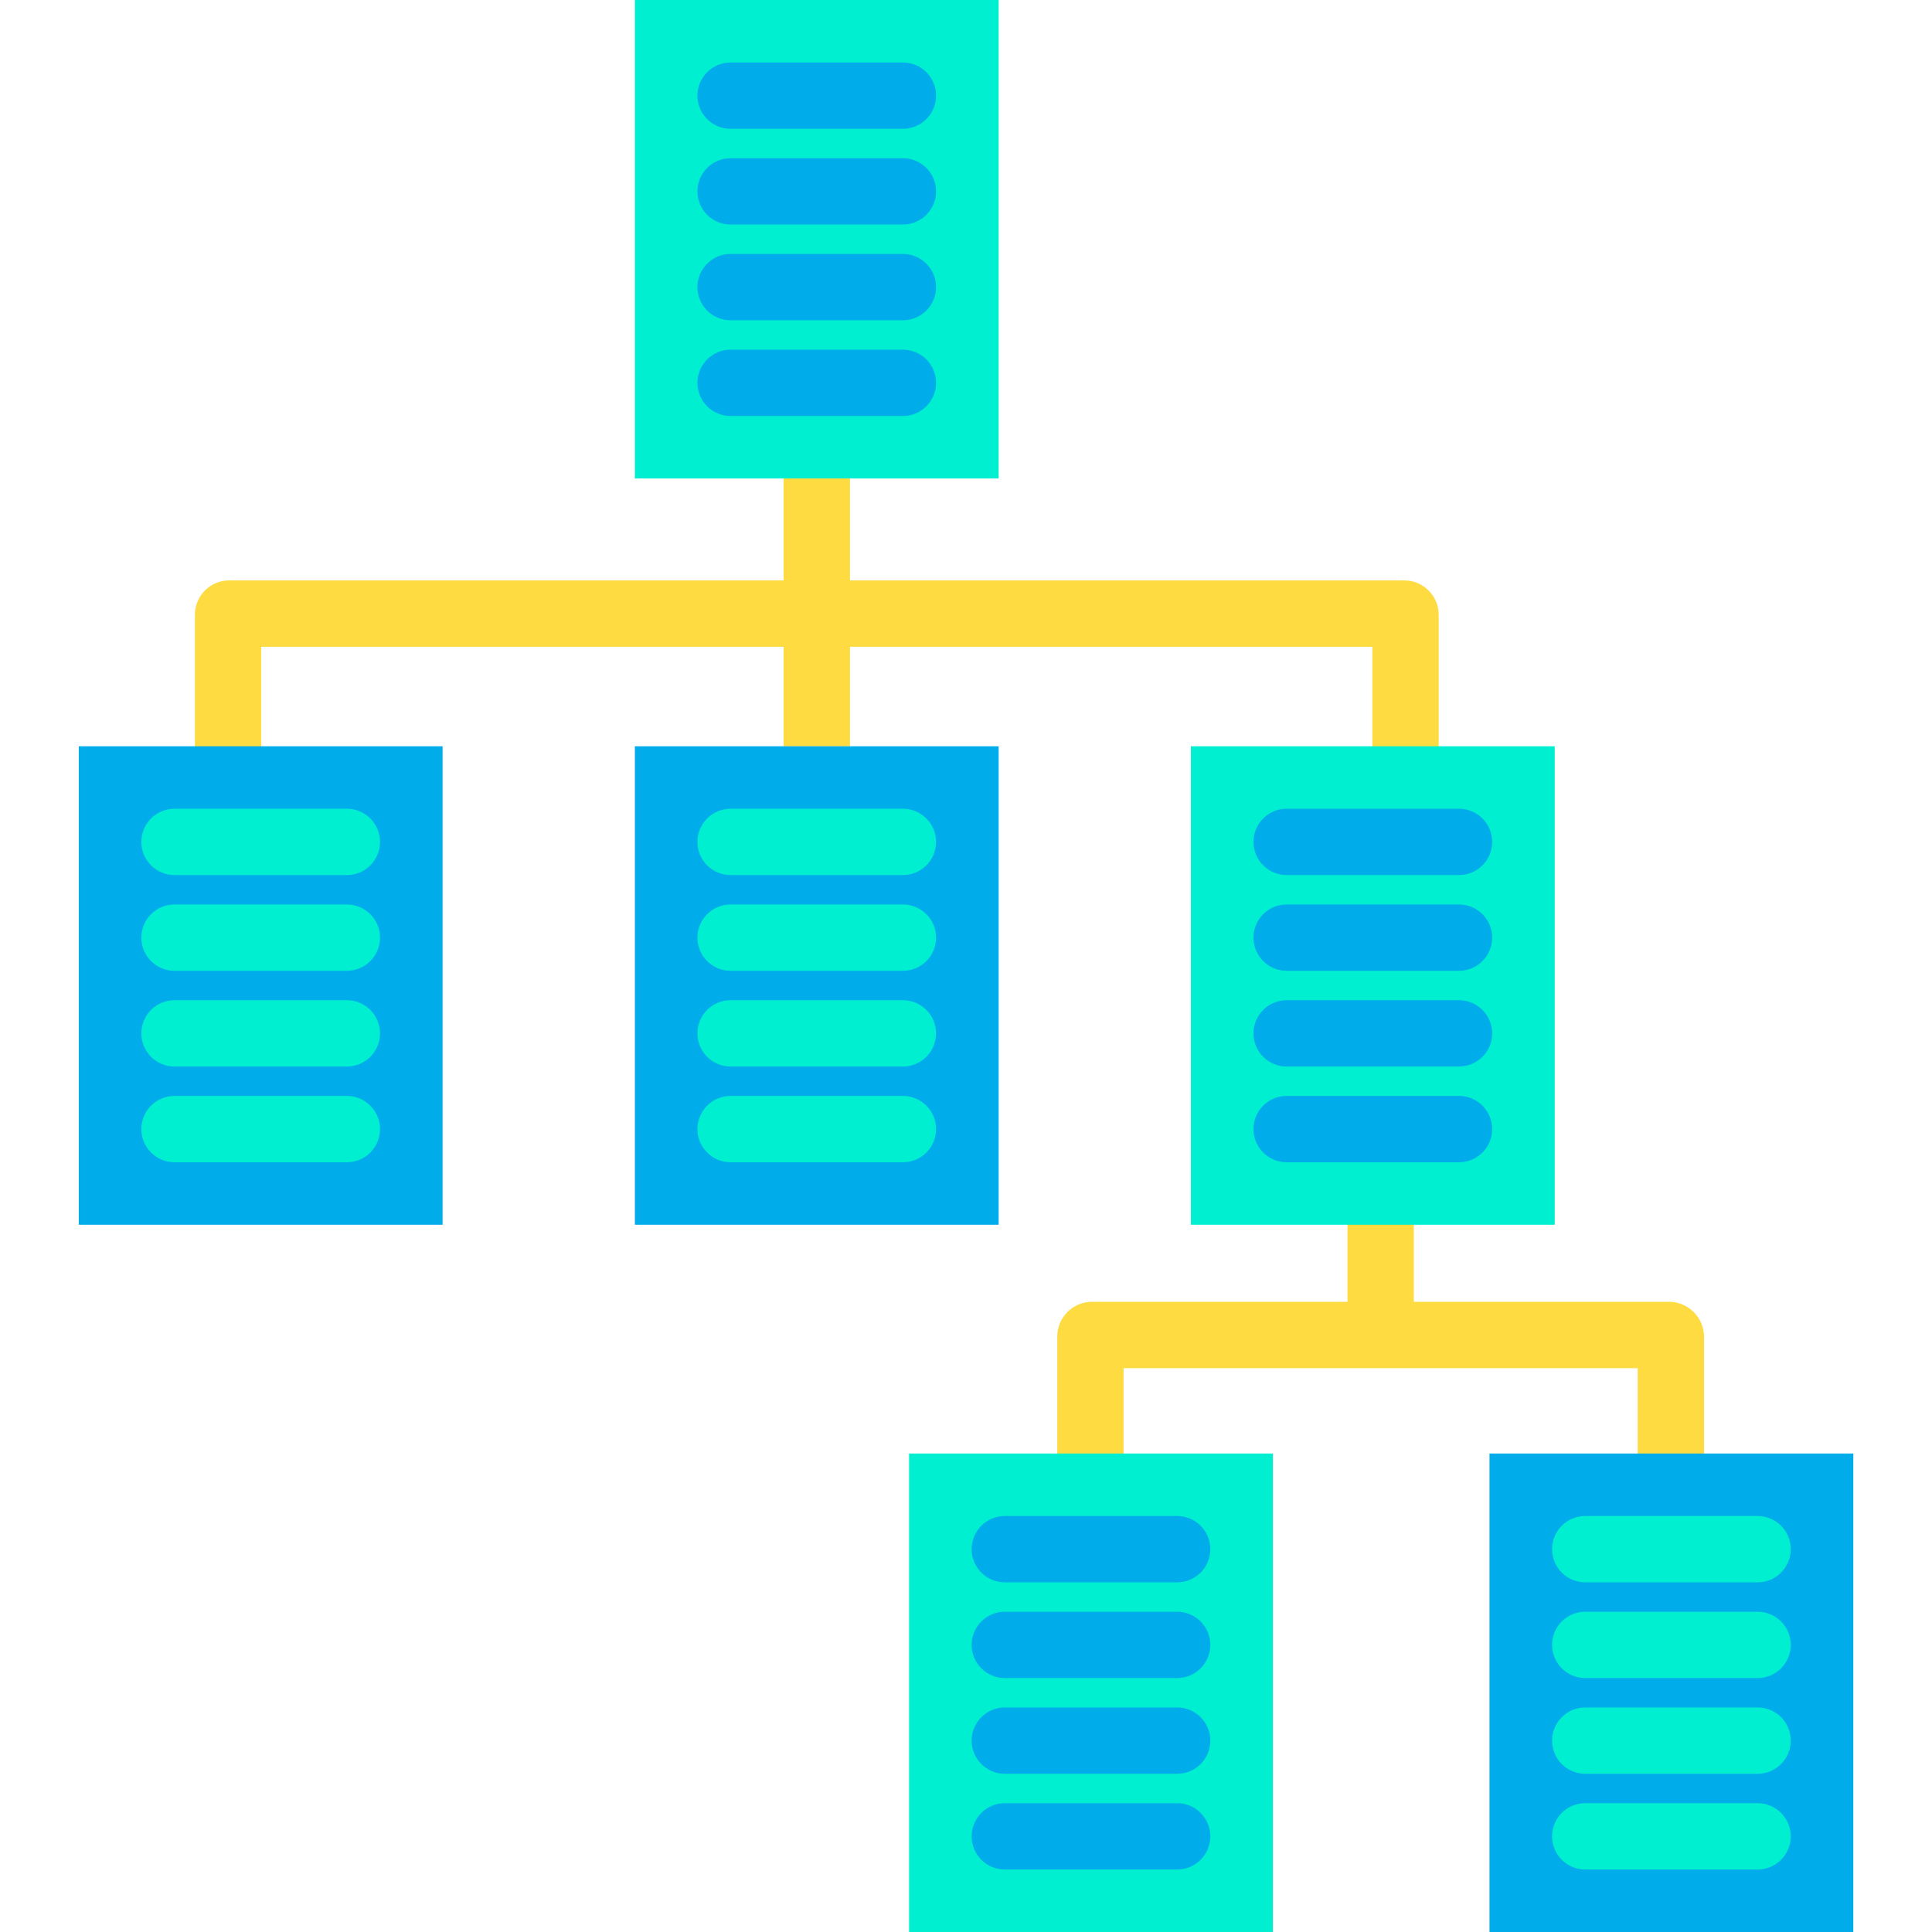
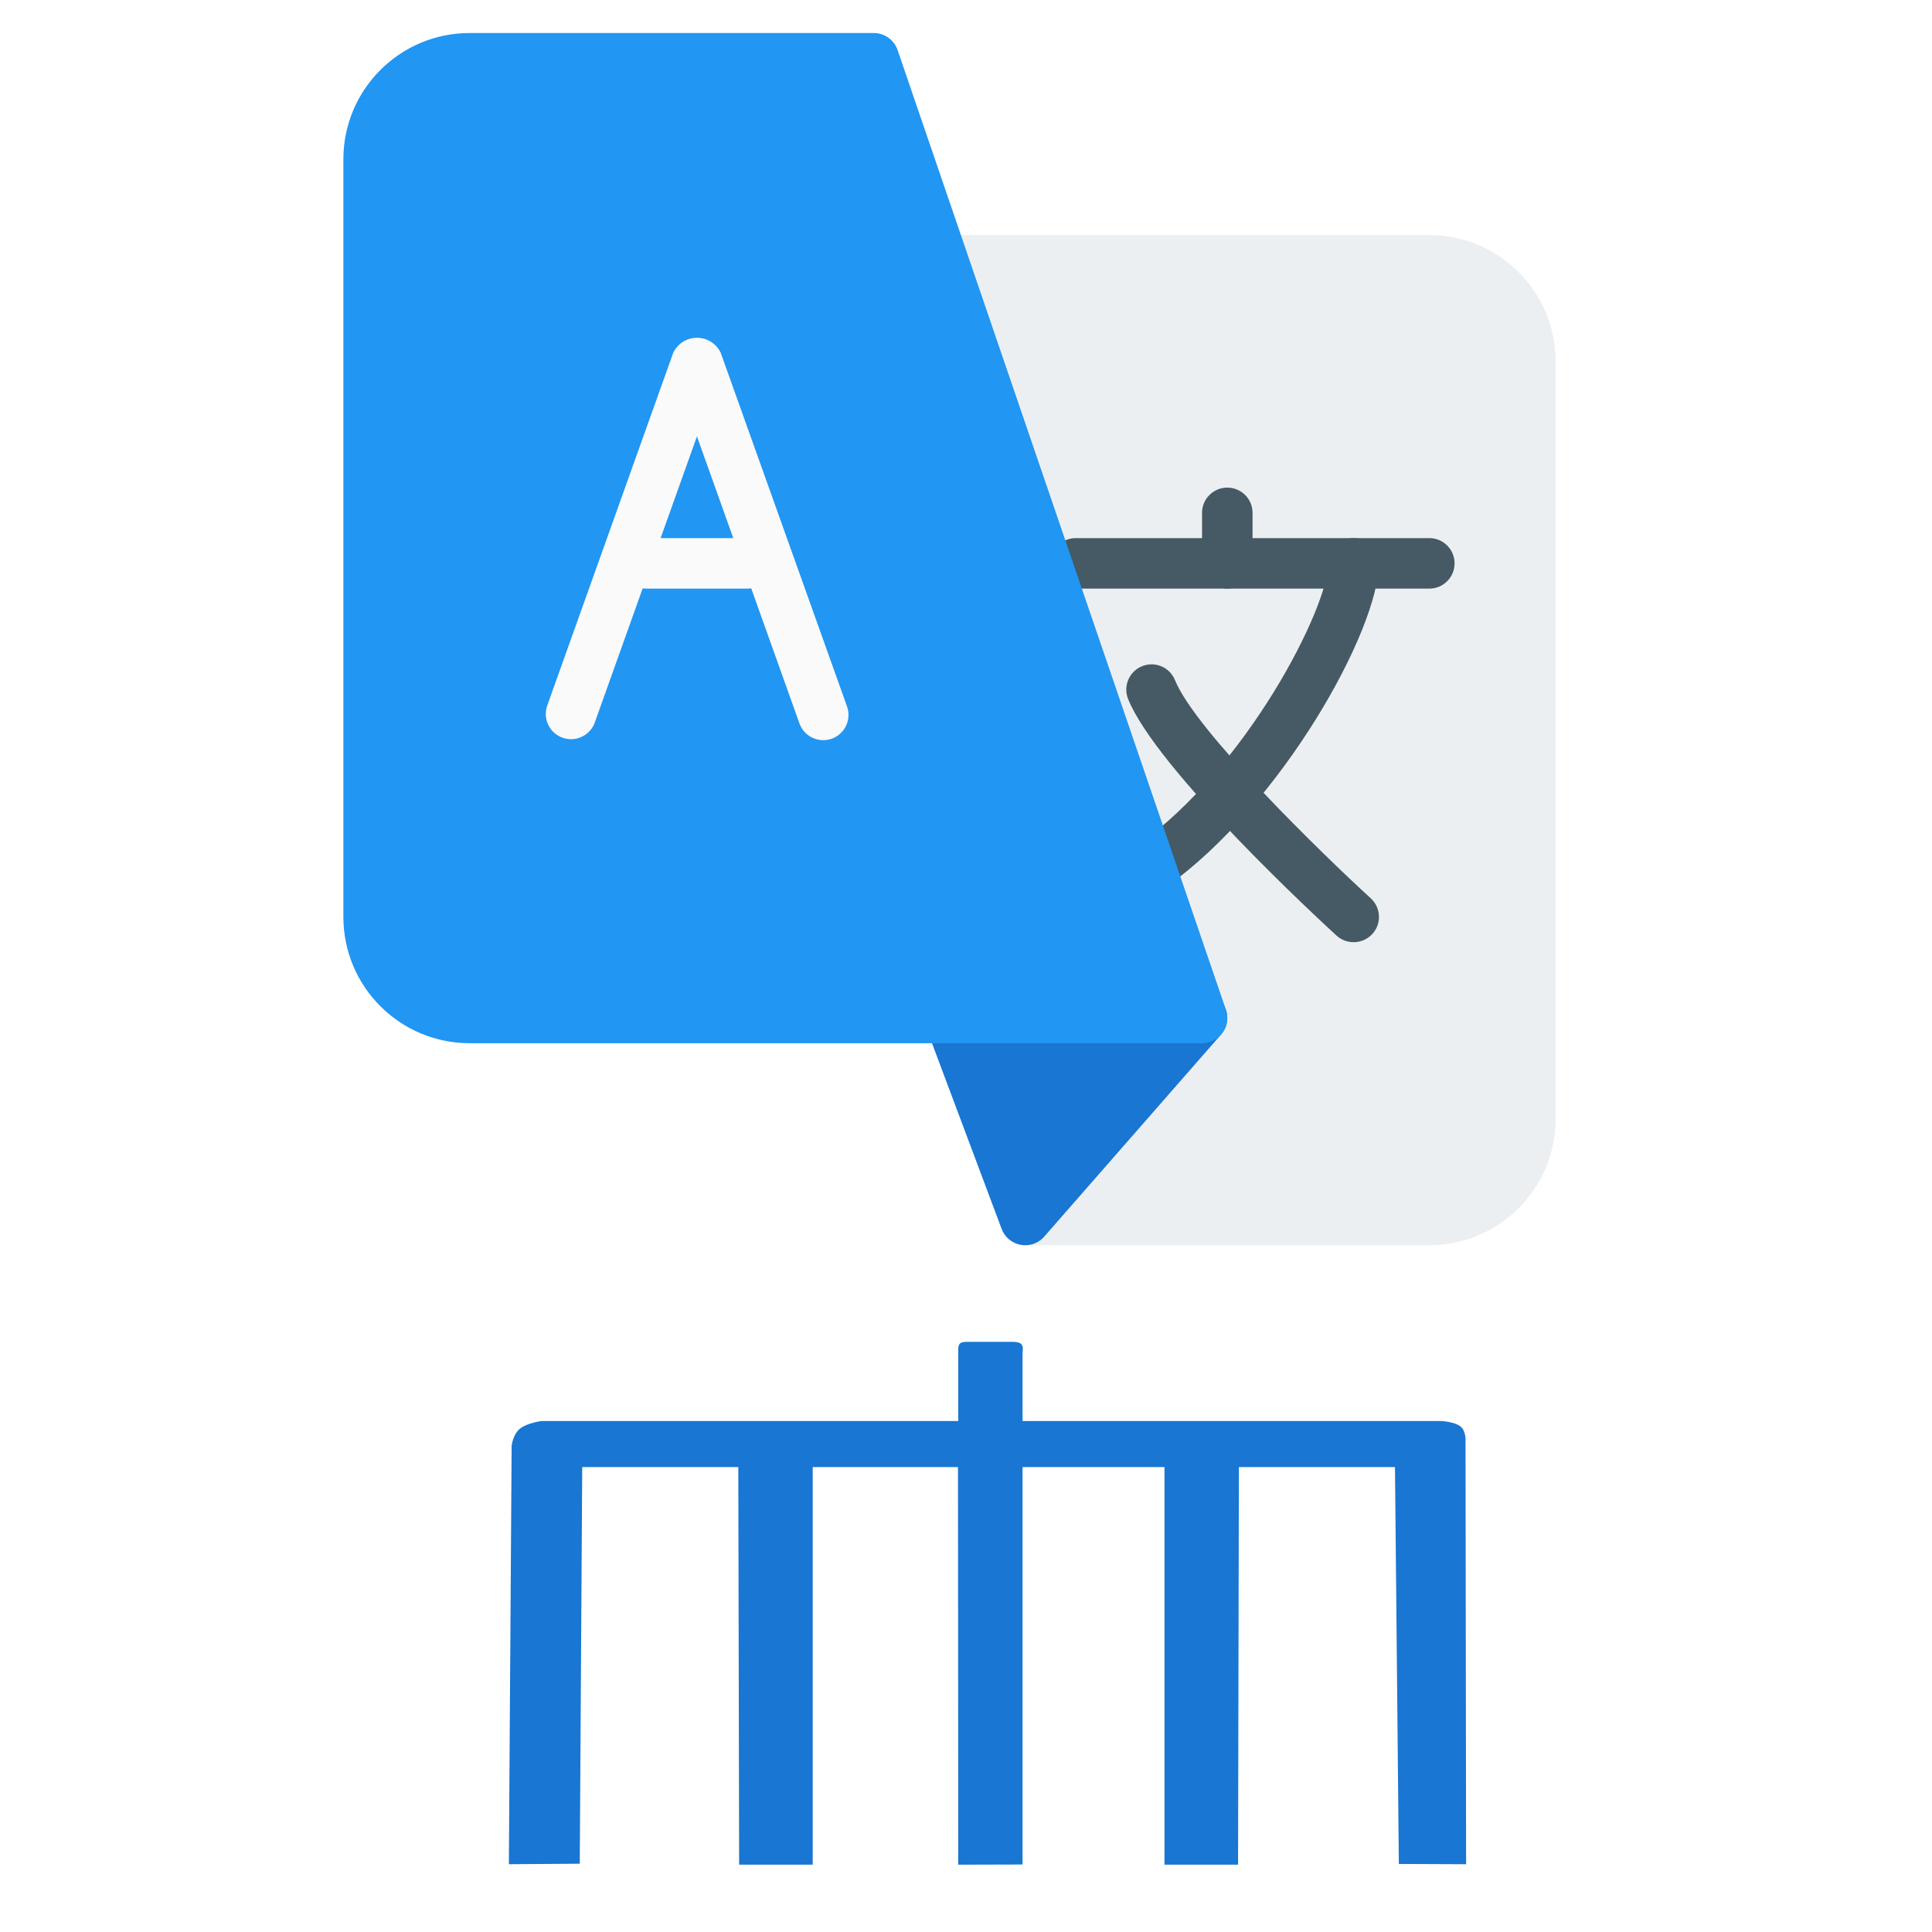
- <svg xmlns="http://www.w3.org/2000/svg" height="466pt" viewBox="-19 0 466 466" width="466pt">
-   <path d="m319.672 140h-133.66v-25h-16v25h-133.684c-4.48-.023-8.168 3.52-8.316 8v33h16v-25h126v24h16v-24h126v25h16v-33c-.164-4.48-3.855-8.023-8.34-8zm0 0" fill="#fedb41" />
-   <path d="m383.809 314h-61.797v-19h-16v19h-61.871c-4.508.145-8.094 3.82-8.129 8.328v33.672h16v-26h124v24h16v-31.672c-.07-4.52-3.68-8.188-8.203-8.328zm0 0" fill="#fedb41" />
-   <path d="m340.27 350.59h87.75v115.41h-87.75zm0 0" fill="#00acea" />
-   <path d="m319.672 180h36.328v115.41h-87.75v-115.41zm0 0" fill="#00efd1" />
-   <path d="m200.27 350.59h87.75v115.41h-87.75zm0 0" fill="#00efd1" />
-   <path d="m221.879 180v115.41h-87.75v-115.41zm0 0" fill="#00acea" />
-   <path d="m178.012 115.41h-43.883v-115.41h87.75v115.41zm0 0" fill="#00efd1" />
-   <path d="m36.328 180h51.422v115.41h-87.75v-115.41zm0 0" fill="#00acea" />
-   <path d="m198.781 31.07h-41.562c-4.418 0-8-3.582-8-8 0-4.418 3.582-8 8-8h41.562c4.418 0 8 3.582 8 8 0 4.418-3.582 8-8 8zm0 0" fill="#00acea" />
-   <path d="m198.781 54.16h-41.562c-4.418 0-8-3.582-8-8 0-4.418 3.582-8 8-8h41.562c4.418 0 8 3.582 8 8 0 4.418-3.582 8-8 8zm0 0" fill="#00acea" />
-   <path d="m198.781 77.25h-41.562c-4.418 0-8-3.582-8-8s3.582-8 8-8h41.562c4.418 0 8 3.582 8 8s-3.582 8-8 8zm0 0" fill="#00acea" />
-   <path d="m198.781 100.34h-41.562c-4.418 0-8-3.582-8-8 0-4.418 3.582-8 8-8h41.562c4.418 0 8 3.582 8 8 0 4.418-3.582 8-8 8zm0 0" fill="#00acea" />
-   <g fill="#00efd1">
-     <path d="m198.781 211.07h-41.562c-4.418 0-8-3.582-8-8 0-4.418 3.582-8 8-8h41.562c4.418 0 8 3.582 8 8 0 4.418-3.582 8-8 8zm0 0" />
-     <path d="m198.781 234.16h-41.562c-4.418 0-8-3.582-8-8 0-4.418 3.582-8 8-8h41.562c4.418 0 8 3.582 8 8 0 4.418-3.582 8-8 8zm0 0" />
-     <path d="m198.781 257.25h-41.562c-4.418 0-8-3.582-8-8s3.582-8 8-8h41.562c4.418 0 8 3.582 8 8s-3.582 8-8 8zm0 0" />
-     <path d="m198.781 280.34h-41.562c-4.418 0-8-3.582-8-8 0-4.418 3.582-8 8-8h41.562c4.418 0 8 3.582 8 8 0 4.418-3.582 8-8 8zm0 0" />
-     <path d="m404.93 381.66h-41.57c-4.418 0-8-3.582-8-8 0-4.418 3.582-8 8-8h41.57c4.418 0 8 3.582 8 8 0 4.418-3.582 8-8 8zm0 0" />
-     <path d="m404.93 404.75h-41.57c-4.418 0-8-3.582-8-8s3.582-8 8-8h41.57c4.418 0 8 3.582 8 8s-3.582 8-8 8zm0 0" />
-     <path d="m404.93 427.84h-41.57c-4.418 0-8-3.582-8-8 0-4.418 3.582-8 8-8h41.57c4.418 0 8 3.582 8 8 0 4.418-3.582 8-8 8zm0 0" />
-     <path d="m404.93 450.93h-41.57c-4.418 0-8-3.582-8-8 0-4.418 3.582-8 8-8h41.57c4.418 0 8 3.582 8 8 0 4.418-3.582 8-8 8zm0 0" />
+ <svg xmlns="http://www.w3.org/2000/svg" xml:space="preserve" style="enable-background:new 0 0 512 512;" viewBox="0 0 512 512" y="0px" x="0px" id="Capa_1" version="1.1">
+   <defs id="defs57" />
+   <g transform="matrix(0.6274467,0,0,0.6274467,90.99871,8.749875)" id="g910">
+     <path style="fill:#eceff1" d="M 458.667,85.333 H 256 c -1.145,0 -2.282,0.18 -3.371,0.533 l -2.56,0.853 c -5.59,1.86 -8.614,7.899 -6.754,13.488 0.011,0.034 0.023,0.067 0.034,0.101 l 107.221,313.323 -70.613,80.683 c -3.876,4.436 -3.423,11.175 1.013,15.051 1.946,1.701 4.444,2.637 7.029,2.634 H 458.666 C 488.122,512 512,488.122 512,458.667 v -320 c 0,-29.456 -23.878,-53.334 -53.333,-53.334 z" id="path2" />
+     <path style="fill:#1976d2" d="m 372.373,411.584 c -1.731,-3.806 -5.526,-6.25 -9.707,-6.251 H 256 c -5.891,0 -10.667,4.776 -10.667,10.667 0,1.282 0.231,2.554 0.683,3.755 l 32,85.333 c 1.321,3.513 4.392,6.073 8.085,6.741 0.627,0.108 1.262,0.165 1.899,0.171 3.075,-0.003 5.998,-1.333 8.021,-3.648 l 74.667,-85.333 c 2.757,-3.151 3.416,-7.623 1.685,-11.435 z" id="path4" />
+     <g id="g14">
+       <path style="fill:#455a64" d="M 458.667,234.667 H 309.333 c -5.891,0 -10.667,-4.776 -10.667,-10.667 0,-5.891 4.776,-10.667 10.667,-10.667 h 149.333 c 5.891,0 10.667,4.776 10.667,10.667 0,5.891 -4.775,10.667 -10.666,10.667 z" id="path6" />
+       <path style="fill:#455a64" d="m 373.333,234.667 c -5.891,0 -10.667,-4.776 -10.667,-10.667 v -21.333 c 0,-5.891 4.776,-10.667 10.667,-10.667 5.891,0 10.667,4.776 10.667,10.667 V 224 c 0,5.891 -4.776,10.667 -10.667,10.667 z" id="path8" />
+       <path style="fill:#455a64" d="m 341.333,362.667 c -5.891,-0.005 -10.663,-4.785 -10.657,-10.676 0.003,-3.443 1.668,-6.673 4.471,-8.673 C 381.867,310.123 416,242.453 416,224 c 0,-5.891 4.776,-10.667 10.667,-10.667 5.891,0 10.667,4.776 10.667,10.667 0,28.117 -41.109,102.101 -89.813,136.683 -1.807,1.288 -3.969,1.982 -6.188,1.984 z" id="path10" />
+       <path style="fill:#455a64" d="m 426.667,384 c -2.669,0.003 -5.241,-0.994 -7.211,-2.795 -7.723,-7.083 -75.904,-70.059 -88,-99.861 -2.221,-5.461 0.406,-11.688 5.867,-13.909 5.461,-2.221 11.688,0.406 13.909,5.867 8.725,21.504 62.635,73.813 82.667,92.139 4.359,3.962 4.681,10.708 0.719,15.068 -2.035,2.238 -4.926,3.507 -7.951,3.491 z" id="path12" />
+     </g>
+     <path style="fill:#2196f3;fill-opacity:1" d="M 372.757,412.544 234.091,7.211 C 232.614,2.898 228.559,0 224,0 H 53.333 C 23.878,0 0,23.878 0,53.333 v 320 c 0,29.455 23.878,53.333 53.333,53.333 h 309.333 c 5.891,0 10.666,-4.776 10.666,-10.667 0.001,-1.175 -0.194,-2.343 -0.575,-3.455 z" id="path16" />
+     <g id="g22">
+       <path style="fill:#fafafa" d="m 202.667,298.667 c -4.51,0.001 -8.533,-2.835 -10.048,-7.083 L 149.334,170.368 106.049,291.584 c -2.203,5.464 -8.418,8.107 -13.882,5.904 -5.155,-2.078 -7.85,-7.767 -6.193,-13.072 l 53.333,-149.333 c 2.609,-5.543 9.218,-7.922 14.761,-5.314 2.335,1.099 4.214,2.978 5.314,5.314 l 53.333,149.333 c 1.986,5.531 -0.876,11.627 -6.4,13.632 -1.172,0.415 -2.406,0.624 -3.648,0.619 z" id="path18" />
+       <path style="fill:#fafafa" d="M 170.667,234.667 H 128 c -5.891,0 -10.667,-4.776 -10.667,-10.667 0,-5.891 4.776,-10.667 10.667,-10.667 h 42.667 c 5.891,0 10.667,4.776 10.667,10.667 -0.001,5.891 -4.776,10.667 -10.667,10.667 z" id="path20" />
+     </g>
+     <g id="g24">
+ </g>
+     <g id="g26">
+ </g>
+     <g id="g28">
+ </g>
+     <g id="g30">
+ </g>
+     <g id="g32">
+ </g>
+     <g id="g34">
+ </g>
+     <g id="g36">
+ </g>
+     <g id="g38">
+ </g>
+     <g id="g40">
+ </g>
+     <g id="g42">
+ </g>
+     <g id="g44">
+ </g>
+     <g id="g46">
+ </g>
+     <g id="g48">
+ </g>
+     <g id="g50">
+ </g>
+     <g id="g52">
+ </g>
  </g>
-   <path d="m264.93 381.66h-41.57c-4.418 0-8-3.582-8-8 0-4.418 3.582-8 8-8h41.57c4.418 0 8 3.582 8 8 0 4.418-3.582 8-8 8zm0 0" fill="#00acea" />
-   <path d="m264.93 404.75h-41.57c-4.418 0-8-3.582-8-8s3.582-8 8-8h41.57c4.418 0 8 3.582 8 8s-3.582 8-8 8zm0 0" fill="#00acea" />
-   <path d="m264.93 427.84h-41.57c-4.418 0-8-3.582-8-8 0-4.418 3.582-8 8-8h41.57c4.418 0 8 3.582 8 8 0 4.418-3.582 8-8 8zm0 0" fill="#00acea" />
-   <path d="m264.93 450.93h-41.57c-4.418 0-8-3.582-8-8 0-4.418 3.582-8 8-8h41.57c4.418 0 8 3.582 8 8 0 4.418-3.582 8-8 8zm0 0" fill="#00acea" />
-   <path d="m64.66 211.07h-41.57c-4.418 0-8-3.582-8-8 0-4.418 3.582-8 8-8h41.57c4.418 0 8 3.582 8 8 0 4.418-3.582 8-8 8zm0 0" fill="#00efd1" />
-   <path d="m64.66 234.16h-41.57c-4.418 0-8-3.582-8-8 0-4.418 3.582-8 8-8h41.57c4.418 0 8 3.582 8 8 0 4.418-3.582 8-8 8zm0 0" fill="#00efd1" />
-   <path d="m64.66 257.25h-41.57c-4.418 0-8-3.582-8-8s3.582-8 8-8h41.57c4.418 0 8 3.582 8 8s-3.582 8-8 8zm0 0" fill="#00efd1" />
-   <path d="m64.66 280.34h-41.57c-4.418 0-8-3.582-8-8 0-4.418 3.582-8 8-8h41.57c4.418 0 8 3.582 8 8 0 4.418-3.582 8-8 8zm0 0" fill="#00efd1" />
-   <path d="m332.91 211.07h-41.57c-4.418 0-8-3.582-8-8 0-4.418 3.582-8 8-8h41.57c4.418 0 8 3.582 8 8 0 4.418-3.582 8-8 8zm0 0" fill="#00acea" />
-   <path d="m332.91 234.16h-41.57c-4.418 0-8-3.582-8-8 0-4.418 3.582-8 8-8h41.57c4.418 0 8 3.582 8 8 0 4.418-3.582 8-8 8zm0 0" fill="#00acea" />
-   <path d="m332.91 257.25h-41.57c-4.418 0-8-3.582-8-8s3.582-8 8-8h41.57c4.418 0 8 3.582 8 8s-3.582 8-8 8zm0 0" fill="#00acea" />
-   <path d="m332.91 280.34h-41.57c-4.418 0-8-3.582-8-8 0-4.418 3.582-8 8-8h41.57c4.418 0 8 3.582 8 8 0 4.418-3.582 8-8 8zm0 0" fill="#00acea" />
+   <path d="m 254.468,355.989 c -0.553,0.452 -0.523,1.534 -0.523,1.534 v 19.068 l -110.44,-3.5e-4 c 0,0 -3.834,0.491 -5.715,2.02 -1.881,1.529 -2.2,4.549 -2.2,4.549 l -0.737,110.873 18.79,-0.126 0.652,-105.112 h 41.363 l 0.219,105.365 h 19.5 v -105.365 h 38.5 l 0.068,105.365 17.041,-0.045 V 388.795 l 37.615,-3.1e-4 V 494.16 H 328.099 l 0.219,-105.365 h 41.365 l 1.023,105.173 17.826,0.073 -0.154,-112.212 c 0,0 0.176,-2.579 -1.34,-3.811 -1.477,-1.2 -4.939,-1.429 -4.939,-1.429 H 270.986 v -18.31 c 0,0 0.335,-1.553 -0.437,-2.183 -0.699,-0.571 -2.528,-0.491 -2.528,-0.491 l -11.755,10e-6 c 0,0 -1.25,-0.064 -1.797,0.383 z" style="fill:#1976d2;fill-opacity:1;stroke-width:0.904" id="rect912" />
</svg>
